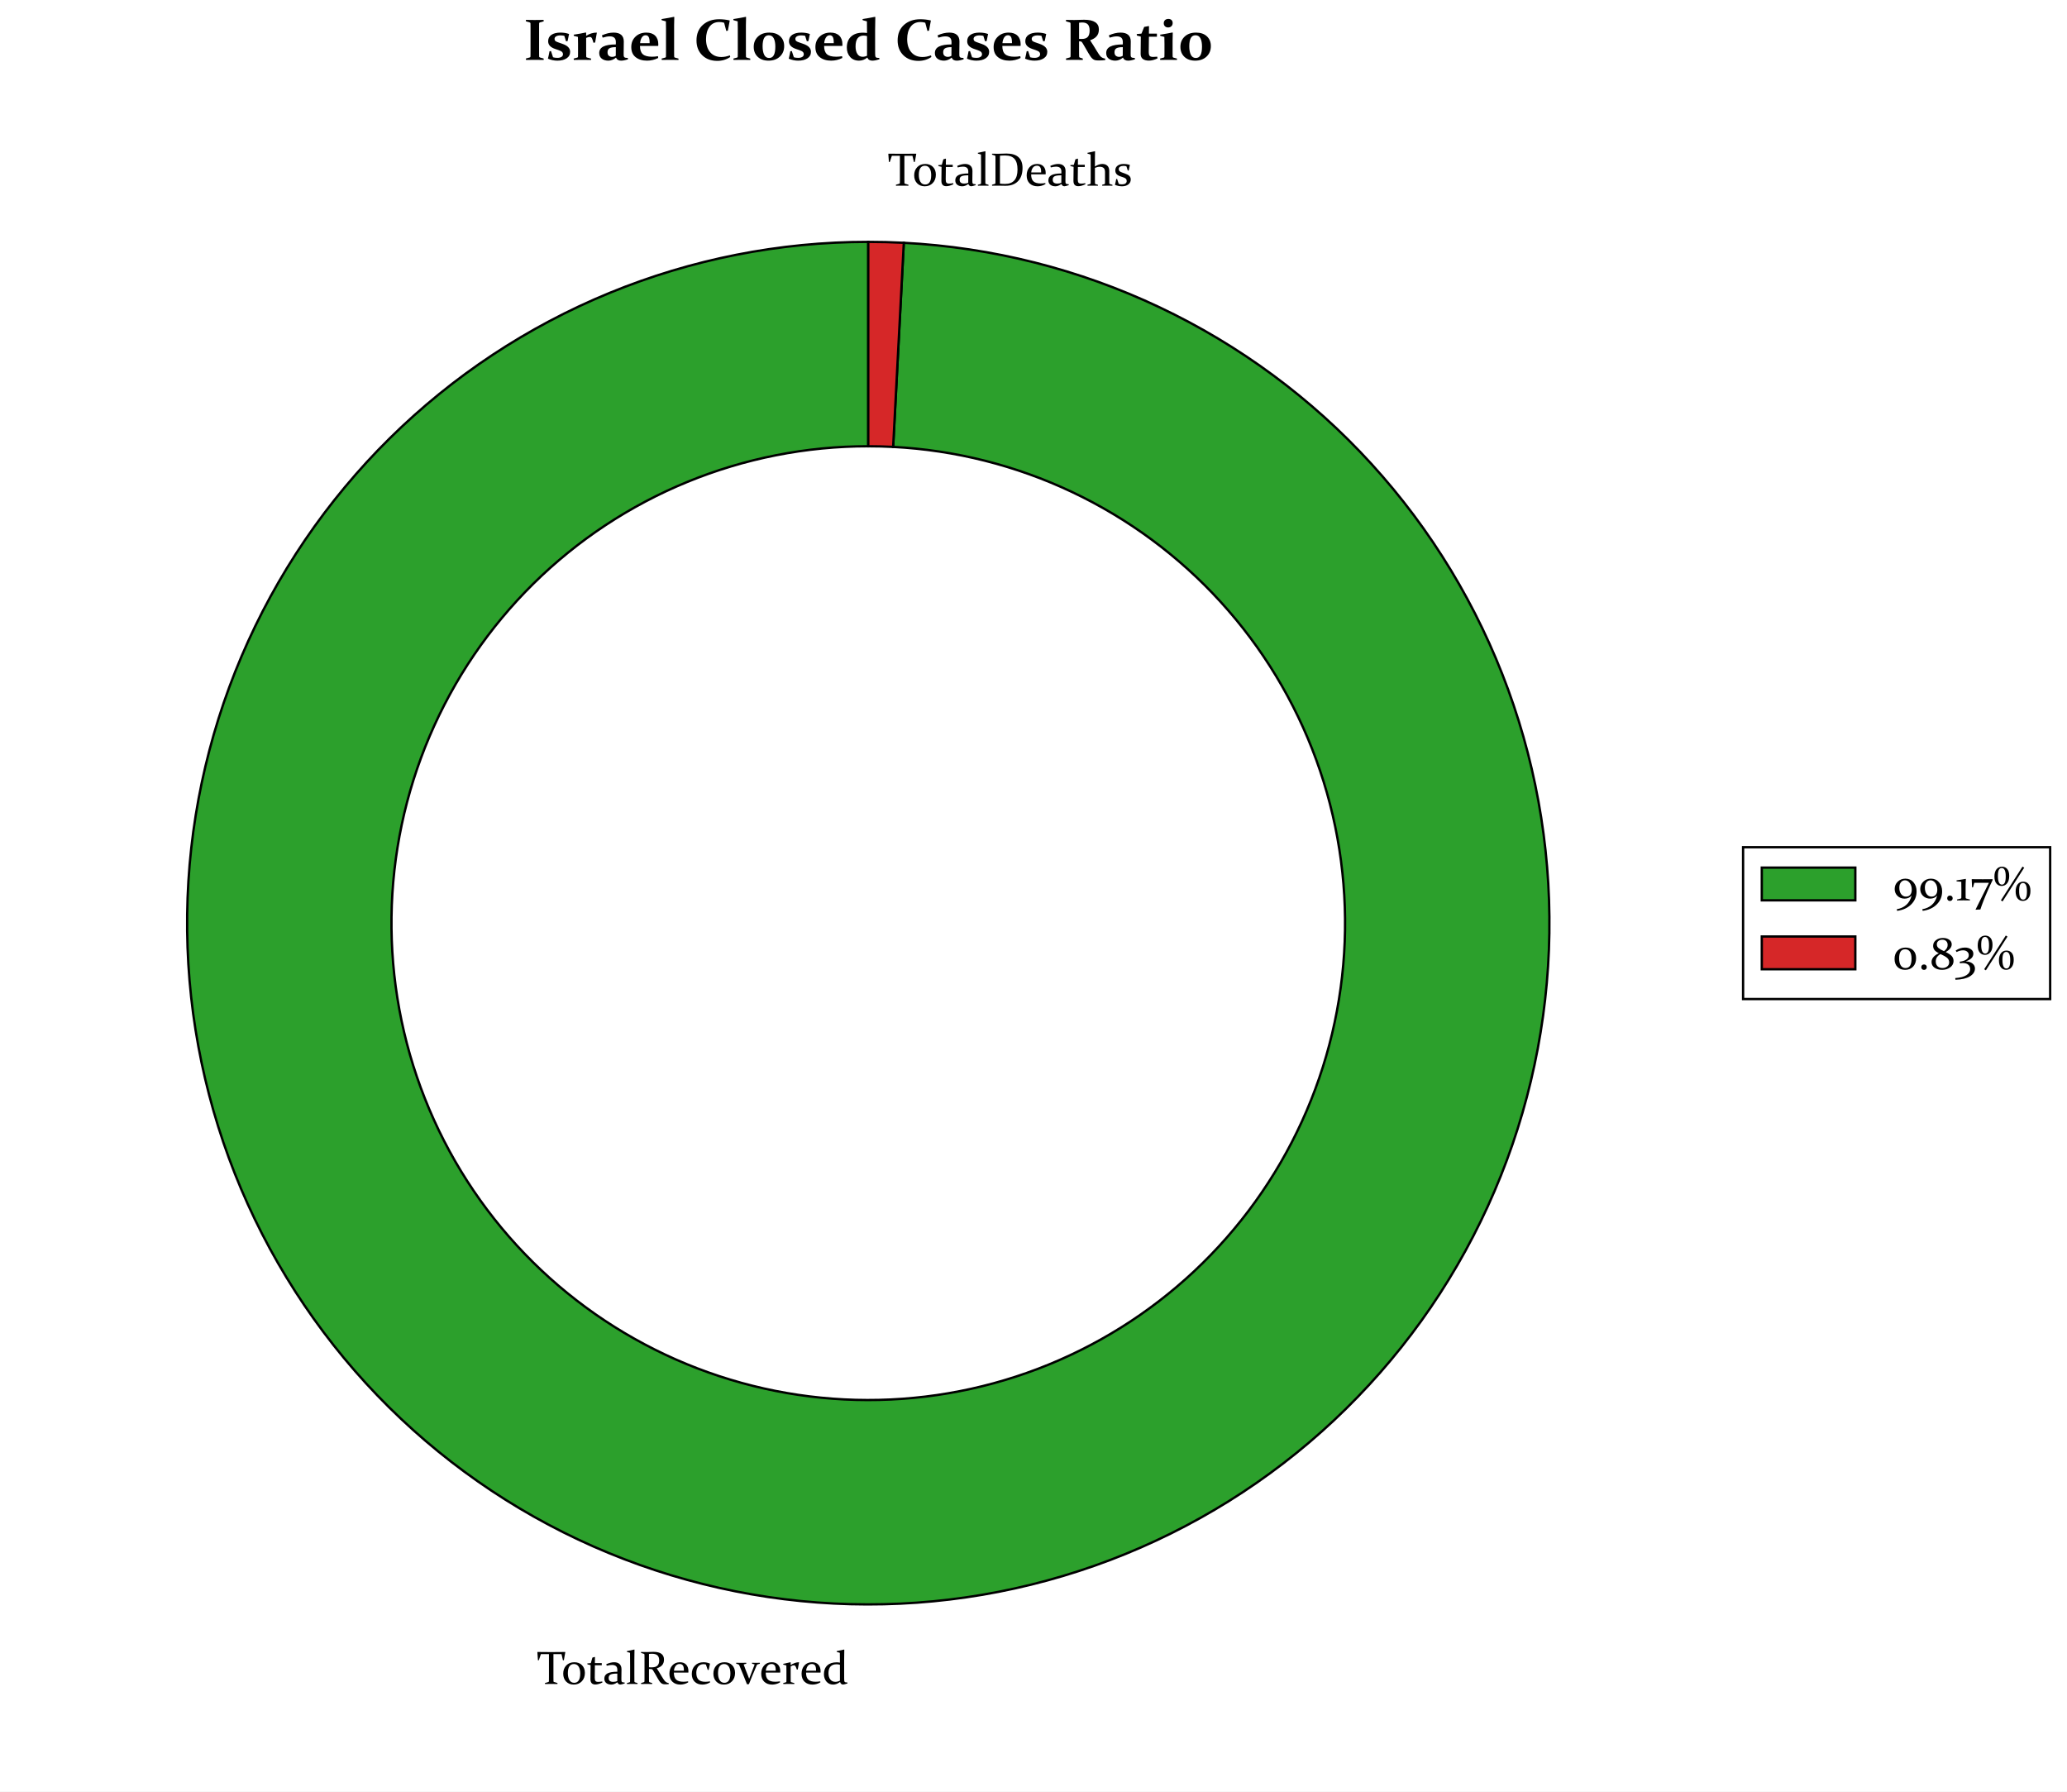
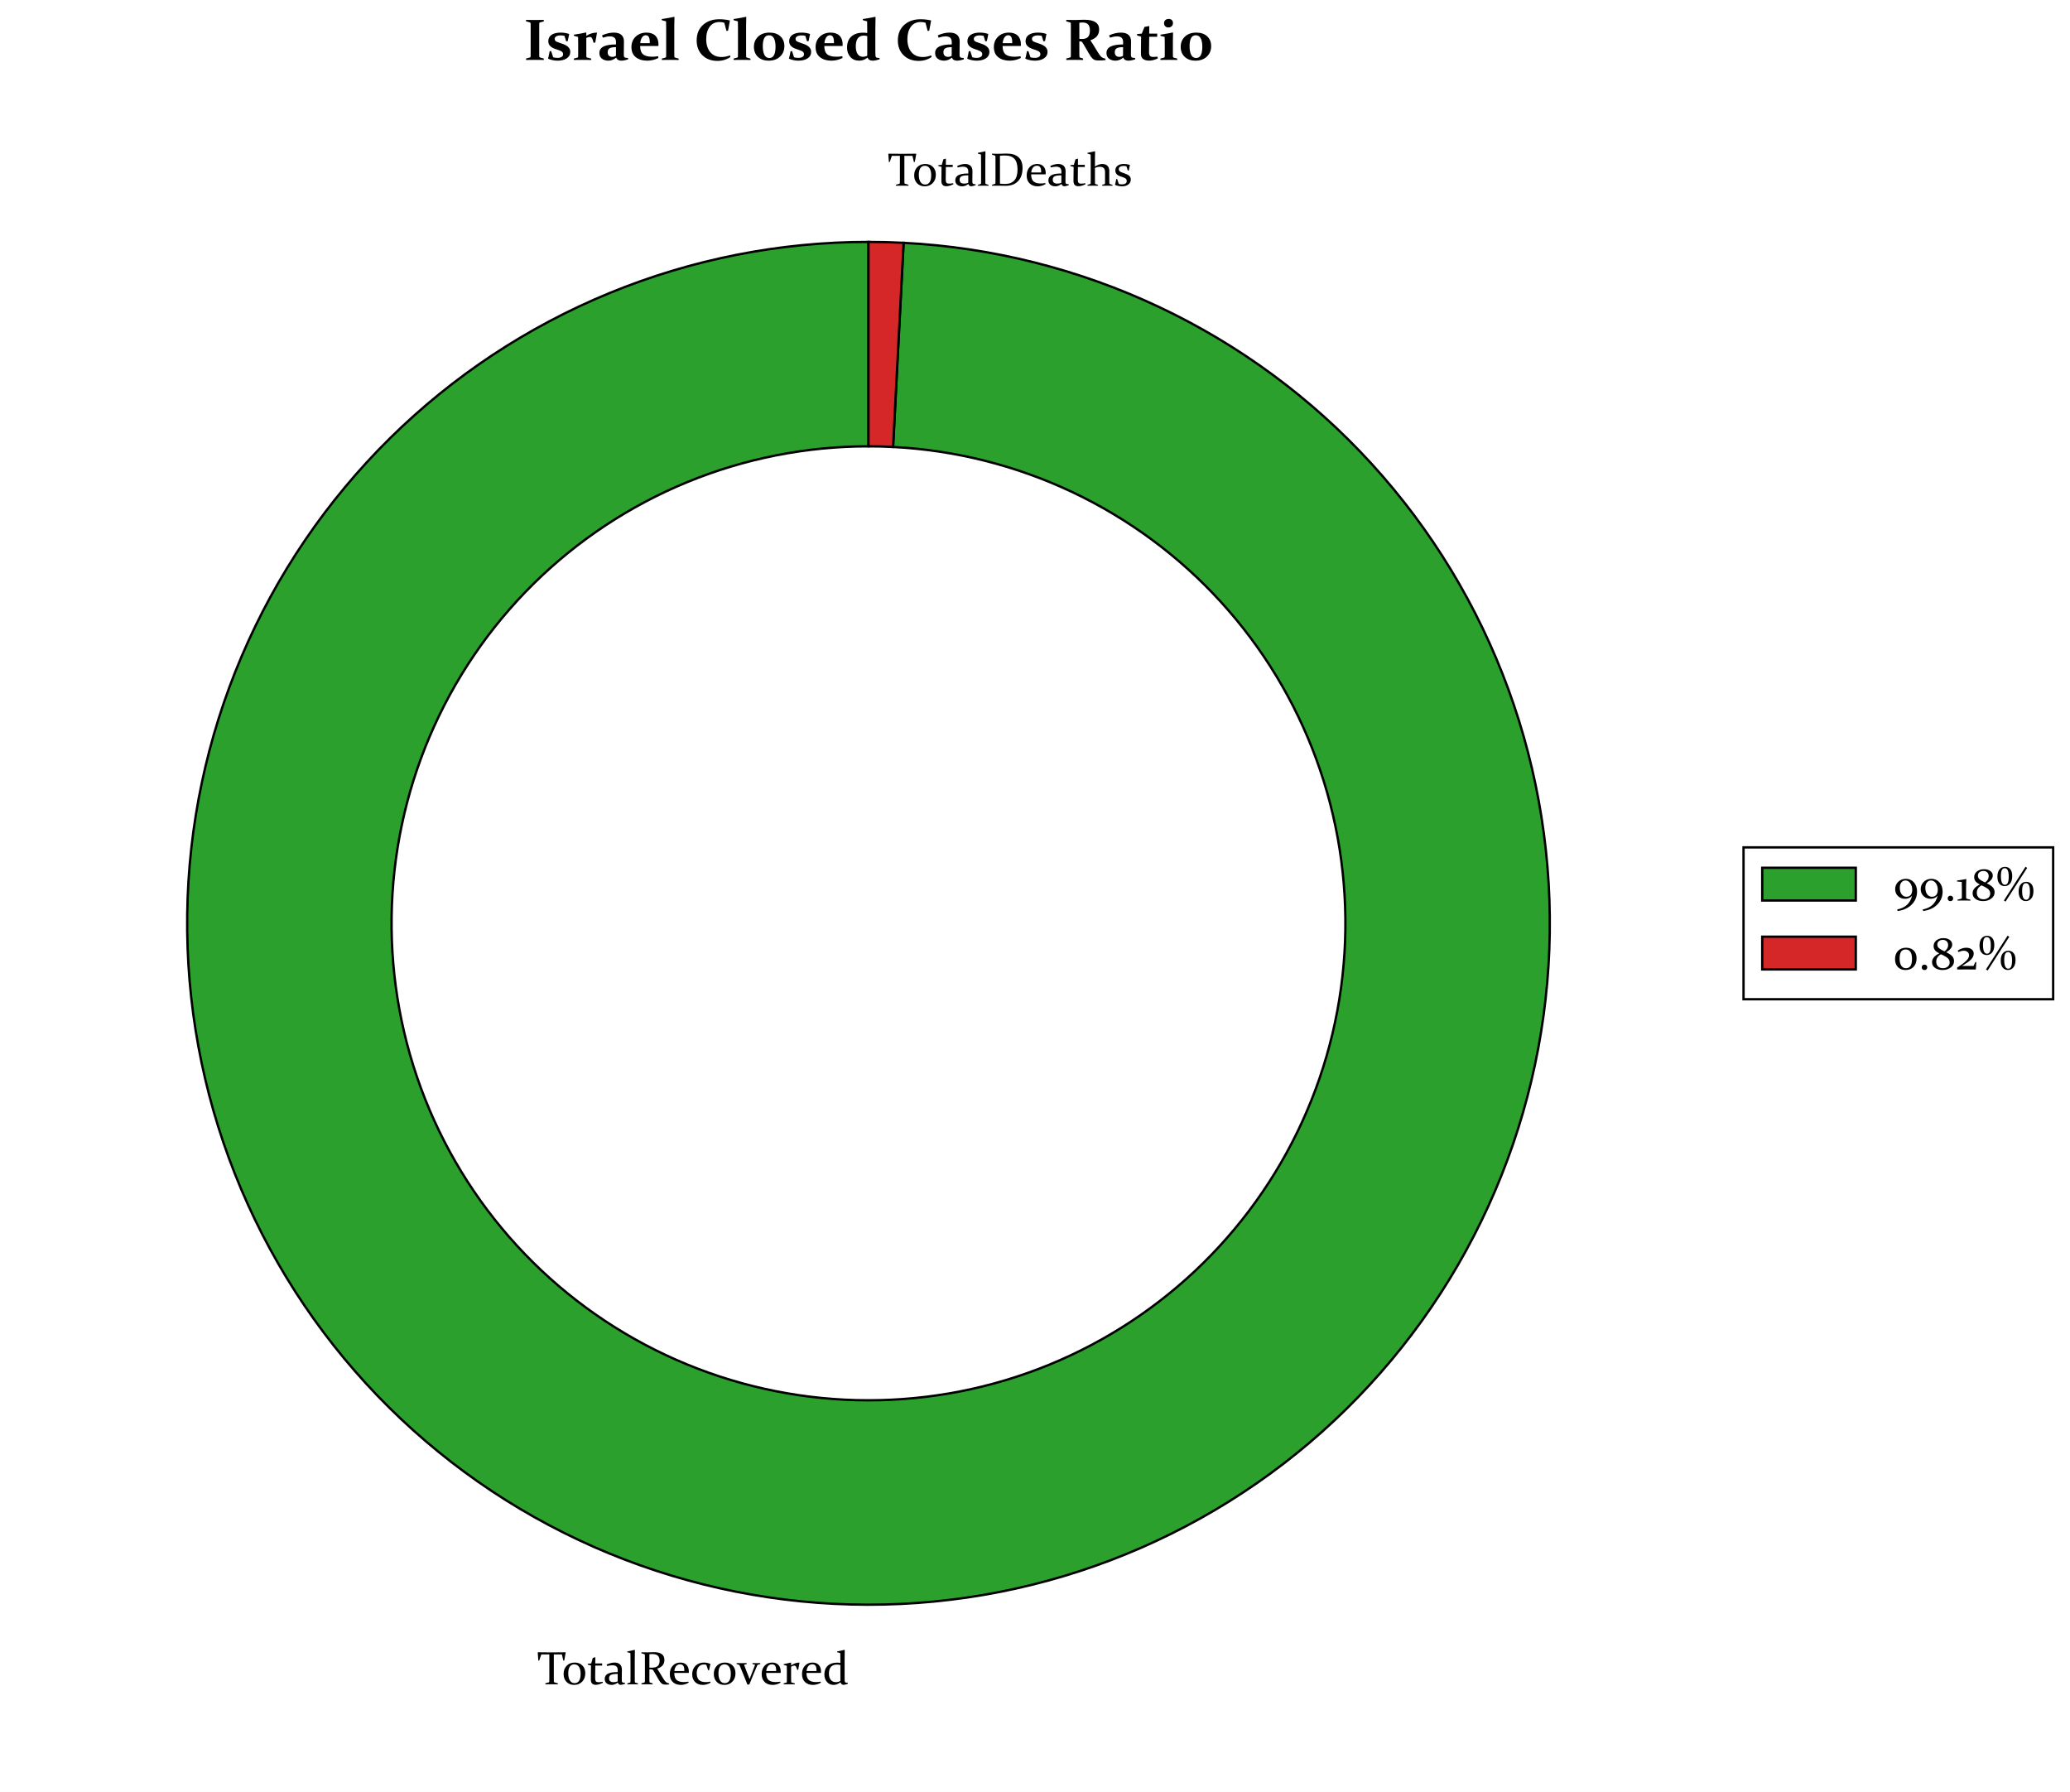
- <svg xmlns="http://www.w3.org/2000/svg" xmlns:xlink="http://www.w3.org/1999/xlink" height="766.08pt" version="1.1" viewBox="0 0 884.014 766.08" width="884.014pt">
+ <svg xmlns="http://www.w3.org/2000/svg" xmlns:xlink="http://www.w3.org/1999/xlink" height="766.08pt" version="1.1" viewBox="0 0 885.076 766.08" width="885.076pt">
  <defs>
    <style type="text/css">*{stroke-linecap:butt;stroke-linejoin:round;}</style>
  </defs>
  <g id="figure_1">
    <g id="patch_1">
-       <path d="M 0 766.08  L 884.014 766.08  L 884.014 0  L 0 0  z " style="fill:#ffffff;" />
+       <path d="M 0 766.08  L 885.076 766.08  L 885.076 0  L 0 0  z " style="fill:#ffffff;" />
    </g>
    <g id="axes_1">
      <g id="patch_2">
-         <path d="M 371.343 103.423  C 333.407 103.423 295.835 110.833 260.74 125.236  C 225.645 139.639 193.699 160.759 166.7 187.408  C 139.702 214.057 118.166 245.724 103.307 280.628  C 88.448 315.532 80.548 353.005 80.053 390.937  C 79.559 428.87 86.478 466.536 100.422 501.815  C 114.366 537.095 135.067 569.314 161.362 596.658  C 187.656 624.002 219.04 645.948 253.747 661.262  C 288.455 676.575 325.821 684.963 363.744 685.952  C 401.666 686.942 439.419 680.515 474.878 667.032  C 510.336 653.55 542.822 633.27 570.507 607.334  C 598.192 581.399 620.546 550.304 636.311 515.799  C 652.075 481.295 660.95 444.041 662.434 406.134  C 663.918 368.228 657.984 330.394 644.965 294.763  C 631.946 259.131 612.092 226.384 586.52 198.363  C 560.947 170.342 530.146 147.585 495.85 131.371  C 461.555 115.157 424.419 105.798 386.536 103.82  L 381.978 191.095  C 408.496 192.48 434.491 199.031 458.498 210.381  C 482.505 221.73 504.066 237.661 521.966 257.275  C 539.867 276.89 553.765 299.813 562.878 324.755  C 571.991 349.697 576.145 376.181 575.107 402.715  C 574.068 429.25 567.856 455.327 556.82 479.481  C 545.785 503.634 530.137 525.4 510.758 543.555  C 491.379 561.71 468.638 575.906 443.817 585.344  C 418.996 594.781 392.569 599.281 366.023 598.588  C 339.478 597.895 313.321 592.024 289.026 581.304  C 264.731 570.585 242.762 555.222 224.356 536.082  C 205.95 516.941 191.459 494.388 181.698 469.692  C 171.937 444.996 167.094 418.63 167.44 392.077  C 167.787 365.525 173.316 339.294 183.718 314.861  C 194.119 290.428 209.194 268.261 228.093 249.607  C 246.992 230.953 269.354 216.168 293.921 206.086  C 318.487 196.004 344.788 190.817 371.343 190.817  L 371.343 103.423  z " style="fill:#2ca02c;stroke:#000000;stroke-linejoin:miter;" />
+         <path d="M 371.343 103.423  C 333.403 103.423 295.827 110.835 260.729 125.24  C 225.631 139.646 193.683 160.771 166.684 187.424  C 139.684 214.078 118.15 245.752 103.293 280.661  C 88.436 315.57 80.541 353.048 80.053 390.984  C 79.564 428.921 86.491 466.59 100.443 501.87  C 114.396 537.151 135.107 569.368 161.411 596.709  C 187.714 624.049 219.108 645.99 253.823 661.295  C 288.538 676.6 325.911 684.977 363.838 685.955  C 401.765 686.932 439.519 680.491 474.977 666.994  C 510.434 653.498 542.916 633.203 570.593 607.254  C 598.27 581.304 620.613 550.196 636.364 515.681  C 652.116 481.166 660.973 443.904 662.439 405.993  C 663.905 368.082 657.951 330.247 644.912 294.619  C 631.873 258.991 611.999 226.25 586.408 198.241  C 560.818 170.232 530 147.49 495.691 131.296  C 461.381 115.101 424.237 105.764 386.348 103.81  L 381.846 191.088  C 408.368 192.456 434.37 198.992 458.386 210.328  C 482.403 221.664 503.975 237.584 521.889 257.19  C 539.802 276.796 553.714 299.715 562.841 324.654  C 571.969 349.594 576.137 376.079 575.11 402.616  C 574.084 429.154 567.884 455.237 556.858 479.398  C 545.832 503.559 530.192 525.334 510.818 543.499  C 491.444 561.663 468.707 575.869 443.887 585.317  C 419.066 594.765 392.638 599.274 366.089 598.59  C 339.541 597.905 313.379 592.041 289.079 581.328  C 264.778 570.614 242.803 555.256 224.39 536.117  C 205.978 516.979 191.48 494.427 181.713 469.73  C 171.946 445.034 167.098 418.666 167.44 392.11  C 167.782 365.555 173.308 339.32 183.708 314.884  C 194.108 290.447 209.182 268.276 228.081 249.618  C 246.981 230.961 269.345 216.174 293.913 206.089  C 318.482 196.005 344.785 190.817 371.343 190.817  L 371.343 103.423  z " style="fill:#2ca02c;stroke:#000000;stroke-linejoin:miter;" />
      </g>
      <g id="patch_3">
-         <path d="M 386.536 103.82  C 384.006 103.687 381.474 103.588 378.942 103.522  C 376.409 103.456 373.876 103.423 371.343 103.423  L 371.343 190.817  C 373.116 190.817 374.889 190.84 376.662 190.887  C 378.435 190.933 380.207 191.002 381.978 191.095  L 386.536 103.82  z " style="fill:#d62728;stroke:#000000;stroke-linejoin:miter;" />
+         <path d="M 386.348 103.81  C 383.849 103.681 381.349 103.584 378.848 103.52  C 376.347 103.455 373.845 103.423 371.343 103.423  L 371.343 190.817  C 373.094 190.817 374.845 190.84 376.596 190.885  C 378.347 190.93 380.097 190.998 381.846 191.088  L 386.348 103.81  z " style="fill:#d62728;stroke:#000000;stroke-linejoin:miter;" />
      </g>
      <g id="matplotlib.axis_1" />
      <g id="matplotlib.axis_2" />
      <g id="text_1">
-         <g transform="translate(229.6025 720.0582)scale(0.2 -0.2)">
+         <g transform="translate(229.7061 720.0609)scale(0.2 -0.2)">
          <defs>
            <path d="M 30.766 0  Q 24.75 0 17.484 -0.141  L 17.281 1.953  L 24.516 4.109  Q 25.734 4.438 25.781 5.609  Q 25.875 9.328 25.875 15.094  L 25.875 63.812  L 8.641 63.812  L 4.297 50.828  L 2.344 50.484  L 1.078 67.969  L 1.422 68.359  Q 13.422 68.172 24.422 68.172  L 37.453 68.172  Q 48.391 68.172 60.547 68.359  L 60.844 67.969  L 57.766 50.828  L 55.812 50.484  L 52.688 63.812  L 35.453 63.812  L 35.453 15.094  Q 35.453 9.328 35.547 5.609  Q 35.594 4.438 36.812 4.109  L 44.047 1.953  L 44.141 -0.141  Q 36.578 0 30.766 0  z " id="Constantia-84" />
            <path d="M 13.719 23.047  Q 13.719 13.922 17.141 8.172  Q 20.562 2.438 27.297 2.438  Q 33.594 2.438 36.891 7.484  Q 40.188 12.547 40.188 22.469  Q 40.188 31.781 36.719 37.156  Q 33.25 42.531 26.656 42.531  Q 20.406 42.531 17.062 37.688  Q 13.719 32.859 13.719 23.047  z M 50.141 23.484  Q 50.141 12.359 43.422 5.484  Q 36.719 -1.375 26.375 -1.375  Q 16.266 -1.375 10.031 5.094  Q 3.812 11.578 3.812 22.016  Q 3.812 32.766 10.328 39.578  Q 16.844 46.391 27.594 46.391  Q 37.75 46.391 43.938 40.109  Q 50.141 33.844 50.141 23.484  z " id="Constantia-111" />
            <path d="M 17.484 39.938  Q 17.188 23.438 17.188 13.328  Q 17.188 8.25 18.703 6.312  Q 20.219 4.391 24.469 4.391  Q 27.828 4.391 33.25 5.281  L 33.547 3.078  Q 25.094 -1.172 18.453 -1.172  Q 13.141 -1.172 10.547 1.688  Q 7.953 4.547 7.953 10.297  Q 7.953 19.781 8.297 40.234  L 1.562 41.891  L 1.266 43.891  L 8.797 44.531  L 12.156 56.344  Q 14.891 57.078 17.141 57.766  L 17.625 57.422  Q 17.484 51.516 17.484 46.391  L 17.484 44.578  L 32.172 44.578  L 32.172 39.938  z " id="Constantia-116" />
            <path d="M 30.125 22.125  Q 19.438 22.125 15.531 20.016  Q 11.625 17.922 11.625 12.938  Q 11.625 8.297 14.203 6.359  Q 16.797 4.438 21.234 4.438  Q 26.266 4.438 30.031 6.156  z M 6.453 42.234  Q 15.969 46.391 23.297 46.391  Q 30.766 46.391 34.938 42.484  Q 39.109 38.578 39.062 31.203  L 38.812 10.891  Q 38.766 8.406 38.938 6.891  Q 39.109 5.375 39.812 4.562  Q 40.531 3.766 41.938 3.438  Q 43.359 3.125 45.75 3.078  L 46 1.172  Q 43.891 0.344 40.859 -0.484  Q 37.844 -1.312 36.766 -1.312  Q 32.031 -1.312 30.281 3.562  Q 23.438 -1.375 17.391 -1.375  Q 10.594 -1.375 6.469 1.969  Q 2.344 5.328 2.344 11.422  Q 2.344 18.953 9.047 22.516  Q 15.766 26.078 30.125 26.078  L 30.172 29.891  Q 30.219 35.359 27.391 37.984  Q 24.562 40.625 18.703 40.625  Q 14.266 40.625 7.562 38.969  z " id="Constantia-97" />
            <path d="M 2.734 68.5  L 2.484 70.125  Q 11.141 71.781 18.406 73.578  L 18.844 73.188  Q 18.562 65.234 18.562 51.078  L 18.562 19.281  Q 18.562 10.547 18.656 5.219  Q 18.797 3.812 20.016 3.469  L 25.344 1.859  L 25.484 -0.141  Q 18.891 0 14.109 0  Q 9.328 0 2.781 -0.141  L 2.594 1.859  L 8.109 3.469  Q 9.328 3.859 9.422 5.031  Q 9.516 10.547 9.516 17.328  L 9.516 37.406  Q 9.516 55.562 9.328 66.547  z " id="Constantia-108" />
            <path d="M 21.781 14.984  Q 21.781 12.062 21.797 9.719  Q 21.828 7.375 21.875 5.469  Q 21.922 3.953 23.141 3.562  L 28.562 1.953  L 28.719 -0.141  Q 22.906 0 17.094 0  Q 11.188 0 4.984 -0.141  L 4.781 1.953  L 10.797 3.766  Q 12.016 4.109 12.109 5.281  Q 12.156 7.234 12.172 9.641  Q 12.203 12.062 12.203 14.984  L 12.203 54.594  Q 12.203 57.078 12.172 59.078  Q 12.156 61.078 12.109 62.703  Q 12.062 63.969 10.938 64.359  L 4.891 66.266  L 4.781 68.359  Q 11.078 68.172 17.047 68.172  Q 18.219 68.172 20.016 68.234  Q 21.828 68.312 24.422 68.406  Q 27.047 68.5 28.797 68.547  Q 30.562 68.609 31.594 68.609  Q 42.719 68.609 48.281 64.406  Q 53.859 60.203 53.859 52.156  Q 53.859 44.875 50.047 40.359  Q 46.234 35.844 38.422 33.406  Q 41.5 28.719 44.094 24.344  Q 46.688 19.969 48.906 16.328  Q 51.125 12.703 52.969 9.906  Q 54.828 7.125 56.453 5.516  Q 57.281 4.688 58.109 4.078  Q 58.938 3.469 59.844 3.078  Q 60.75 2.688 61.75 2.391  Q 62.75 2.094 63.969 1.812  L 64.109 -0.344  Q 60.594 -0.781 58.203 -0.781  Q 56.203 -0.781 54.688 -0.688  Q 53.172 -0.594 52 -0.297  Q 50.828 0 49.875 0.453  Q 48.922 0.922 48 1.656  Q 46 3.172 44.062 6.031  Q 42.141 8.891 40.062 12.5  Q 37.984 16.109 35.734 20.188  Q 33.5 24.266 31 28.172  Q 30.281 29.344 29.766 30.031  Q 29.25 30.719 28.641 31.109  Q 28.031 31.5 27.219 31.641  Q 26.422 31.781 25.141 31.844  L 21.781 31.938  z M 21.781 35.594  Q 24.75 35.453 27.297 35.453  Q 35.75 35.453 39.672 39.031  Q 43.609 42.625 43.609 50.297  Q 43.609 57.719 39.844 61.125  Q 36.078 64.547 28.078 64.547  Q 26.703 64.547 25.141 64.453  Q 23.578 64.359 21.781 64.156  z " id="Constantia-82" />
            <path d="M 44.047 3.469  Q 39.891 0.875 35.5 -0.25  Q 31.109 -1.375 27.344 -1.375  Q 16.609 -1.375 10.203 4.75  Q 3.812 10.891 3.812 21.781  Q 3.812 32.625 9.938 39.5  Q 16.062 46.391 26.312 46.391  Q 34.906 46.391 39.688 41.234  Q 44.484 36.078 44.484 27  Q 44.484 25.641 44.344 24.219  L 13.375 24.219  Q 13.375 13.719 18.312 9.203  Q 23.25 4.688 33.734 4.688  Q 38.422 4.688 43.75 5.562  z M 34.766 28.266  L 34.766 29.734  Q 34.766 36.672 32.547 39.641  Q 30.328 42.625 25.922 42.625  Q 20.125 42.625 17.047 38.422  Q 13.969 34.234 13.578 28.266  z " id="Constantia-101" />
            <path d="M 42.969 3.469  Q 39.938 1.422 35.469 0.016  Q 31 -1.375 26.609 -1.375  Q 16.062 -1.375 9.906 4.797  Q 3.766 10.984 3.766 21.297  Q 3.766 32.469 10.734 39.422  Q 17.719 46.391 28.812 46.391  Q 35.984 46.391 42.719 43.453  Q 41.109 36.922 39.844 30.078  L 37.938 29.781  L 33.984 41.5  Q 31.734 42.281 28.906 42.281  Q 21.625 42.281 17.516 37.203  Q 13.422 32.125 13.422 23.781  Q 13.422 13.969 18.062 9.281  Q 22.703 4.594 32.766 4.594  Q 37.406 4.594 42.672 5.516  z " id="Constantia-99" />
            <path d="M -1.516 45.266  Q 4.641 45.125 9.422 45.125  Q 13.812 45.125 19.969 45.266  L 20.172 43.266  L 14.5 41.703  Q 18.5 30.328 23.781 17.531  Q 25.141 14.156 26.219 11.078  Q 27.297 14.156 28.719 17.484  Q 33.156 28.422 38.031 41.703  L 32.469 43.266  L 32.281 45.266  Q 36.234 45.125 40.531 45.125  Q 44.922 45.125 49.031 45.266  L 49.219 43.266  L 44.344 41.844  Q 43.219 41.453 42.438 39.938  Q 38.578 31 33.469 18.672  Q 28.375 6.344 25.781 -0.344  L 21.625 -0.781  Q 18.953 6.297 13.891 18.594  Q 8.844 30.906 5.219 39.703  Q 4.438 41.406 3.078 41.891  L -1.422 43.266  z " id="Constantia-118" />
            <path d="M 2.828 42.969  Q 10.984 44.531 18.312 46.391  L 18.797 46.047  L 18.797 40.328  Q 27.828 46.391 36.531 46.391  L 36.766 46.094  Q 35.359 38.812 33.984 31  L 32.031 30.672  Q 30.672 34.812 29.391 37.328  Q 28.125 39.844 25.391 39.844  Q 22.75 39.844 18.797 37.406  L 18.797 16.266  Q 18.797 8.641 18.891 5.375  Q 18.953 4.047 20.125 3.719  L 26.609 1.859  L 26.766 -0.141  Q 19.141 0 14.359 0  Q 9.578 0 3.031 -0.141  L 2.828 1.859  L 8.5 3.516  Q 9.672 3.906 9.719 5.031  Q 9.766 7.125 9.766 11.031  L 9.766 27.688  Q 9.766 35.641 9.578 39.547  L 3.078 41.312  z " id="Constantia-114" />
            <path d="M 37.938 41.016  Q 34.672 42.047 30.609 42.047  Q 22.219 42.047 17.812 37.281  Q 13.422 32.516 13.422 22.859  Q 13.422 14.5 17.328 9.5  Q 21.234 4.5 28.375 4.5  Q 32.953 4.5 37.938 7.031  z M 30.906 70.125  Q 39.594 71.781 46.828 73.578  L 47.266 73.188  Q 46.969 62.75 46.969 50.734  L 46.969 24.172  Q 46.969 17.438 47.016 10.844  Q 47.016 8.344 47.188 6.828  Q 47.359 5.328 48.047 4.516  Q 48.734 3.719 50.078 3.422  Q 51.422 3.125 53.859 3.078  L 54.109 1.172  Q 51.953 0.344 48.953 -0.484  Q 45.953 -1.312 44.875 -1.312  Q 39.938 -1.312 38.234 4.25  Q 30.672 -1.375 23.531 -1.375  Q 14.5 -1.375 9.109 5.047  Q 3.719 11.469 3.719 20.844  Q 3.719 32.953 10.891 39.594  Q 18.062 46.234 30.953 46.234  Q 34.078 46.234 37.938 45.562  Q 37.938 56.344 37.75 66.547  L 31.156 68.5  z " id="Constantia-100" />
          </defs>
          <use xlink:href="#Constantia-84" />
          <use x="52.578" xlink:href="#Constantia-111" />
          <use x="106.631" xlink:href="#Constantia-116" />
          <use x="141.934" xlink:href="#Constantia-97" />
          <use x="189.932" xlink:href="#Constantia-108" />
          <use x="218.008" xlink:href="#Constantia-82" />
          <use x="279.643" xlink:href="#Constantia-101" />
          <use x="327.543" xlink:href="#Constantia-99" />
          <use x="373.686" xlink:href="#Constantia-111" />
          <use x="427.738" xlink:href="#Constantia-118" />
          <use x="476.029" xlink:href="#Constantia-101" />
          <use x="523.93" xlink:href="#Constantia-114" />
          <use x="562.26" xlink:href="#Constantia-101" />
          <use x="610.16" xlink:href="#Constantia-100" />
        </g>
      </g>
      <g id="text_2">
-         <g transform="translate(379.7018 79.38508)scale(0.2 -0.2)">
+         <g transform="translate(379.5982 79.38239)scale(0.2 -0.2)">
          <defs>
            <path d="M 17.094 0  Q 11.188 0 4.984 -0.141  L 4.781 1.953  L 10.797 3.766  Q 12.062 4.156 12.109 5.281  Q 12.156 7.234 12.172 9.641  Q 12.203 12.062 12.203 14.984  L 12.203 54.594  Q 12.203 57.078 12.172 59.078  Q 12.156 61.078 12.109 62.703  Q 12.062 63.969 10.938 64.359  L 4.891 66.266  L 4.781 68.359  Q 11.078 68.172 17.047 68.172  Q 21.922 68.172 26.453 68.406  Q 31 68.656 35.797 68.656  Q 52.875 68.656 61.469 60.859  Q 70.062 53.078 70.062 37.75  Q 70.062 19.672 60.516 9.688  Q 50.984 -0.297 33.734 -0.297  Q 29 -0.297 25.281 -0.141  Q 21.578 0 17.094 0  z M 21.781 4.344  Q 24.656 3.953 27.406 3.828  Q 30.172 3.719 32.953 3.719  Q 45.844 3.719 52.578 11.297  Q 59.328 18.891 59.328 34.578  Q 59.328 49.812 52.922 57.156  Q 46.531 64.5 32.672 64.5  Q 30.469 64.5 27.797 64.406  Q 25.141 64.312 21.781 64.062  z " id="Constantia-68" />
            <path d="M 2.484 70.125  Q 10.453 71.688 18.406 73.578  L 18.844 73.188  Q 18.609 68.609 18.578 60.109  Q 18.562 51.609 18.562 40.922  Q 27.047 46.391 34.375 46.391  Q 41.156 46.391 45.156 42.594  Q 49.172 38.812 49.172 31.5  L 49.172 14.266  Q 49.172 8.641 49.266 5.219  Q 49.312 3.953 50.484 3.516  L 55.953 1.859  L 56.062 -0.141  Q 49.609 0 44.828 0  Q 40.047 0 34.188 -0.141  L 33.984 1.859  L 38.812 3.266  Q 39.984 3.656 40.094 4.781  Q 40.141 5.469 40.141 7.859  L 40.141 29.156  Q 40.141 35.156 37.25 37.766  Q 34.375 40.375 28.766 40.375  Q 23.922 40.375 18.562 38.031  L 18.562 16.109  Q 18.562 10.062 18.656 5.031  Q 18.703 3.656 19.875 3.328  L 24.953 1.859  L 25.047 -0.141  Q 18.891 0 14.109 0  Q 9.328 0 2.781 -0.141  L 2.594 1.859  L 8.109 3.469  Q 9.375 3.859 9.422 5.031  Q 9.516 9.719 9.516 17  L 9.516 37.406  Q 9.516 47.359 9.484 55.031  Q 9.469 62.703 9.328 66.547  L 2.734 68.5  z " id="Constantia-104" />
            <path d="M 27.875 41.453  Q 25.047 42.234 21.734 42.234  Q 17.141 42.234 14.328 40.453  Q 11.531 38.672 11.531 35.594  Q 11.531 32.625 13.359 30.906  Q 15.188 29.203 20.172 27.547  L 24.172 26.172  Q 30.906 23.875 34.047 20.922  Q 37.203 17.969 37.203 13.188  Q 37.203 6.391 31.922 2.5  Q 26.656 -1.375 18.609 -1.375  Q 11.188 -1.375 3.422 1.656  Q 5.078 8.016 6.109 14.062  L 8.016 14.359  L 11.531 3.859  Q 14.312 2.781 18.609 2.781  Q 23.141 2.781 25.844 4.641  Q 28.562 6.5 28.562 9.859  Q 28.562 12.984 26.734 14.797  Q 24.906 16.609 20.906 17.922  L 15.828 19.625  Q 9.234 21.828 6.719 24.922  Q 4.203 28.031 4.203 32.625  Q 4.203 39.016 9.062 42.703  Q 13.922 46.391 21.875 46.391  Q 29.297 46.391 35.359 44.234  Q 33.984 38.672 32.859 32.469  L 31 32.125  z " id="Constantia-115" />
          </defs>
          <use xlink:href="#Constantia-84" />
          <use x="52.578" xlink:href="#Constantia-111" />
          <use x="106.631" xlink:href="#Constantia-116" />
          <use x="141.934" xlink:href="#Constantia-97" />
          <use x="189.932" xlink:href="#Constantia-108" />
          <use x="218.008" xlink:href="#Constantia-68" />
          <use x="293.105" xlink:href="#Constantia-101" />
          <use x="341.006" xlink:href="#Constantia-97" />
          <use x="389.004" xlink:href="#Constantia-116" />
          <use x="424.307" xlink:href="#Constantia-104" />
          <use x="482.266" xlink:href="#Constantia-115" />
        </g>
      </g>
      <g id="text_3">
        <g transform="translate(223.8466 25.59453)scale(0.25 -0.25)">
          <defs>
            <path d="M 26.859 15.328  Q 26.859 12.406 26.875 10.016  Q 26.906 7.625 26.953 5.719  Q 27 4.438 28.609 4  L 34.625 2.297  L 34.766 -0.141  Q 27.984 0 19.734 0  Q 11.188 0 4.5 -0.141  L 4.25 2.297  L 10.797 4.109  Q 12.016 4.438 12.109 5.609  Q 12.156 7.562 12.172 9.984  Q 12.203 12.406 12.203 15.328  L 12.203 54.25  Q 12.203 56.688 12.172 58.688  Q 12.156 60.688 12.109 62.359  Q 12.062 63.625 10.938 63.969  L 4.391 65.875  L 4.25 68.359  Q 11.031 68.172 19.281 68.172  Q 27.781 68.172 34.516 68.359  L 34.766 65.875  L 28.219 64.062  Q 27.047 63.766 26.953 62.594  Q 26.906 60.844 26.875 58.812  Q 26.859 56.781 26.859 54.438  z " id="Constantia-Bold-73" />
            <path d="M 31.938 41.109  Q 28.859 41.844 25.297 41.844  Q 20.844 41.844 18.031 40.281  Q 15.234 38.719 15.234 35.844  Q 15.234 33.641 16.453 32.438  Q 17.672 31.25 20.656 30.219  L 28.469 27.484  Q 35.453 25.094 38.672 21.703  Q 41.891 18.312 41.891 13.766  Q 41.891 6.594 35.859 2.609  Q 29.828 -1.375 20.016 -1.375  Q 11.812 -1.375 3.906 2  Q 5.562 8.547 6.641 14.703  L 9.125 15.094  L 12.641 4.438  Q 15.625 3.422 20.125 3.422  Q 24.359 3.422 27 5.031  Q 29.641 6.641 29.641 9.516  Q 29.641 11.922 28.047 13.547  Q 26.469 15.188 21.734 16.797  L 15.766 18.844  Q 10.062 20.844 7.172 24.047  Q 4.297 27.25 4.297 31.891  Q 4.297 39.016 9.906 42.812  Q 15.531 46.625 25.391 46.625  Q 33.5 46.625 40.047 44.234  Q 38.578 37.844 37.547 32.125  L 34.859 31.734  z " id="Constantia-Bold-115" />
            <path d="M 2.297 43.062  Q 13.578 44.734 22.906 46.781  L 23.641 46.391  L 23.641 41.109  Q 32.281 46.625 41.703 46.625  L 41.938 46.297  Q 40.375 38.531 38.969 29.688  L 36.141 29.203  Q 34.859 34.031 33.641 36.609  Q 32.422 39.203 29.828 39.203  Q 27.344 39.203 23.641 37.547  L 23.641 16.609  Q 23.641 9.031 23.734 5.766  Q 23.781 4.391 24.953 4.047  L 31.938 2.203  L 32.078 -0.141  Q 23.969 0 16.609 0  Q 9.578 0 2.547 -0.141  L 2.297 2.203  L 8.5 3.906  Q 9.672 4.25 9.719 5.375  Q 9.766 7.469 9.766 11.375  L 9.766 27.688  Q 9.766 35.641 9.578 39.266  L 2.594 41.062  z " id="Constantia-Bold-114" />
            <path d="M 31 21.734  Q 23.344 21.734 20.062 19.781  Q 16.797 17.828 16.797 13.094  Q 16.797 8.797 19.109 6.953  Q 21.438 5.125 24.609 5.125  Q 28.219 5.125 30.906 6.984  z M 7.125 41.891  Q 17.531 46.625 27.156 46.625  Q 35.938 46.625 40.297 42.688  Q 44.672 38.766 44.625 31.391  L 44.391 11.078  Q 44.281 8.594 44.469 7.078  Q 44.672 5.562 45.375 4.75  Q 46.094 3.953 47.484 3.609  Q 48.875 3.266 51.516 3.219  L 51.812 0.984  Q 44.969 -1.375 40.047 -1.375  Q 33.406 -1.375 31.297 3.859  Q 25.094 -1.375 18.172 -1.375  Q 11.375 -1.375 6.984 2.016  Q 2.594 5.422 2.594 11.578  Q 2.594 19.234 9.688 22.797  Q 16.797 26.375 31 26.375  L 31.062 30.031  Q 31.109 35.25 28.547 37.719  Q 25.984 40.188 20.562 40.188  Q 15.531 40.188 8.5 37.984  z " id="Constantia-Bold-97" />
            <path d="M 49.906 3.219  Q 40.875 -1.375 30.859 -1.375  Q 18.953 -1.375 11.406 4.516  Q 3.859 10.406 3.859 21.875  Q 3.859 32.812 11.109 39.719  Q 18.359 46.625 29.594 46.625  Q 39.406 46.625 44.75 41.328  Q 50.094 36.031 50.094 26.703  Q 50.094 25.297 49.953 23.781  L 18.75 23.781  Q 18.75 13.969 23.562 9.672  Q 28.375 5.375 39.359 5.375  Q 44.672 5.375 49.516 6.297  z M 35.25 28.516  L 35.25 29.688  Q 35.25 36.328 33.562 39.203  Q 31.891 42.094 28.422 42.094  Q 24.266 42.094 21.797 38.109  Q 19.344 34.125 18.953 28.516  z " id="Constantia-Bold-101" />
            <path d="M 1.859 69.828  Q 14.062 71.625 23.141 73.578  L 23.688 73.188  Q 23.391 66.453 23.391 58.844  L 23.391 13.672  Q 23.391 7.859 23.484 5.562  Q 23.578 4.25 24.703 3.906  L 30.812 2.203  L 30.953 -0.141  Q 23.734 0 16.609 0  Q 9.328 0 2.25 -0.141  L 2 2.203  L 8.203 3.906  Q 9.328 4.203 9.422 5.375  Q 9.516 7.281 9.516 11.766  L 9.516 54.109  Q 9.516 60.5 9.328 65.875  L 2.156 67.828  z " id="Constantia-Bold-108" />
            <path id="Constantia-Bold-32" />
            <path d="M 58.5 49.906  L 55.812 49.469  L 52.094 63.484  Q 48.25 64.703 43.75 64.703  Q 32.953 64.703 27.047 56.609  Q 21.141 48.531 21.141 35.453  Q 21.141 21.484 28.094 13.188  Q 35.062 4.891 47.406 4.891  Q 54.297 4.891 61.922 7.672  L 62.547 4.891  Q 52.781 -1.766 40.484 -1.766  Q 24.516 -1.766 14.672 7.859  Q 4.828 17.484 4.828 33.203  Q 4.828 49.953 15.625 59.719  Q 26.422 69.484 43.797 69.484  Q 52.391 69.484 61.375 67.484  L 61.672 67  z " id="Constantia-Bold-67" />
            <path d="M 19.047 23.188  Q 19.047 14.312 21.703 8.766  Q 24.359 3.219 30.219 3.219  Q 35.688 3.219 38.25 8.094  Q 40.828 12.984 40.828 22.609  Q 40.828 31.641 38.109 36.844  Q 35.406 42.047 29.641 42.047  Q 24.266 42.047 21.656 37.359  Q 19.047 32.672 19.047 23.188  z M 55.953 23.578  Q 55.953 12.453 48.531 5.531  Q 41.109 -1.375 29.203 -1.375  Q 17.625 -1.375 10.734 5.141  Q 3.859 11.672 3.859 22.219  Q 3.859 32.906 11.078 39.766  Q 18.312 46.625 30.609 46.625  Q 42.281 46.625 49.109 40.297  Q 55.953 33.984 55.953 23.578  z " id="Constantia-Bold-111" />
            <path d="M 38.422 40.578  Q 35.797 41.5 32.516 41.5  Q 25.828 41.5 22.312 36.891  Q 18.797 32.281 18.797 23  Q 18.797 14.938 21.922 10.109  Q 25.047 5.281 30.719 5.281  Q 34.906 5.281 38.422 7.078  z M 30.719 69.828  Q 42.625 71.625 52 73.578  L 52.594 73.188  Q 52.25 62.75 52.25 50.734  L 52.25 24.172  Q 52.25 17.781 52.297 10.984  Q 52.297 8.5 52.484 6.984  Q 52.688 5.469 53.344 4.656  Q 54 3.859 55.359 3.562  Q 56.734 3.266 59.375 3.219  L 59.672 1.078  Q 52.547 -1.375 47.516 -1.375  Q 40.969 -1.375 38.922 3.953  Q 32.516 -1.375 24.75 -1.375  Q 15.094 -1.375 9.469 5  Q 3.859 11.375 3.859 20.953  Q 3.859 33.156 11.109 39.812  Q 18.359 46.484 31.391 46.484  Q 34.625 46.484 38.422 45.953  Q 38.422 56.25 38.234 65.875  L 31.062 67.828  z " id="Constantia-Bold-100" />
            <path d="M 26.703 15.328  Q 26.703 12.406 26.734 10.078  Q 26.766 7.766 26.812 5.859  Q 26.859 4.297 27.938 3.953  L 33.016 2.297  L 33.156 -0.141  Q 27.734 0 19.734 0  Q 11.188 0 4.5 -0.141  L 4.25 2.297  L 10.797 4.109  Q 12.016 4.438 12.109 5.609  Q 12.156 7.562 12.172 9.984  Q 12.203 12.406 12.203 15.328  L 12.203 54.25  Q 12.203 56.688 12.172 58.688  Q 12.156 60.688 12.109 62.359  Q 12.062 63.625 10.938 63.969  L 4.391 65.875  L 4.25 68.359  Q 11.078 68.172 18.266 68.172  Q 19.781 68.172 22.016 68.234  Q 24.266 68.312 27.484 68.406  Q 30.422 68.5 32.391 68.547  Q 34.375 68.609 35.5 68.609  Q 48.047 68.609 54.312 64.406  Q 60.594 60.203 60.594 52.156  Q 60.594 44.875 56.766 40.406  Q 52.938 35.938 45.516 33.547  Q 49.609 27.484 51.828 23.719  Q 54.047 19.969 56.297 16.328  Q 58.547 12.703 60.375 9.906  Q 62.203 7.125 63.812 5.516  Q 64.703 4.781 65.5 4.25  Q 66.312 3.719 67.188 3.328  Q 68.062 2.938 69.062 2.656  Q 70.062 2.391 71.297 2.156  L 71.484 -0.344  Q 66.703 -1.031 60.547 -1.031  Q 55.672 -1.031 53.719 -0.391  Q 51.766 0.25 50.25 1.422  Q 48 3.172 46.109 6  Q 44.234 8.844 42.141 12.406  Q 40.047 15.969 37.812 19.969  Q 35.594 23.969 33.156 27.875  Q 32.422 29 31.953 29.734  Q 31.5 30.469 31.031 30.828  Q 30.562 31.203 30.047 31.375  Q 29.547 31.547 28.766 31.594  L 26.703 31.641  z M 26.703 35.891  Q 29.297 35.75 31.391 35.75  Q 38.328 35.75 41.547 39.234  Q 44.781 42.719 44.781 50.141  Q 44.781 57.328 41.672 60.625  Q 38.578 63.922 32.031 63.922  Q 30.906 63.922 29.609 63.812  Q 28.328 63.719 26.703 63.531  z " id="Constantia-Bold-82" />
            <path d="M 22.125 39.547  Q 21.828 24.312 21.828 13.719  Q 21.828 8.797 23.344 6.906  Q 24.859 5.031 29.156 5.031  Q 32.469 5.031 36.375 5.422  L 36.766 2.484  Q 29 -1.312 22.266 -1.312  Q 15.438 -1.312 11.688 1.531  Q 7.953 4.391 7.953 10.156  Q 7.953 20.312 8.25 39.797  L 1.656 41.5  L 1.219 44.141  L 9.375 44.875  L 14.016 56.344  Q 18.172 57.078 21.578 57.766  L 22.266 57.422  Q 22.125 51.516 22.125 44.875  L 35.797 44.875  L 35.797 39.547  z " id="Constantia-Bold-116" />
            <path d="M 23.781 62.984  Q 23.781 59.625 21.609 57.516  Q 19.438 55.422 15.922 55.422  Q 12.703 55.422 10.625 57.391  Q 8.547 59.375 8.547 62.547  Q 8.547 66.016 10.734 68.016  Q 12.938 70.016 16.453 70.016  Q 19.672 70.016 21.719 68.188  Q 23.781 66.359 23.781 62.984  z M 2.297 43.062  Q 14.312 44.875 23.391 46.828  L 23.922 46.438  Q 23.641 39.703 23.641 32.078  L 23.641 13.672  Q 23.641 7.859 23.734 5.562  Q 23.828 4.25 24.953 3.906  L 31.062 2.203  L 31.203 -0.141  Q 23.969 0 16.844 0  Q 9.578 0 2.484 -0.141  L 2.25 2.203  L 8.453 3.906  Q 9.578 4.203 9.672 5.375  Q 9.766 7.281 9.766 11.766  L 9.766 27.484  Q 9.766 33.891 9.578 39.266  L 2.594 41.062  z " id="Constantia-Bold-105" />
          </defs>
          <use xlink:href="#Constantia-Bold-73" />
          <use x="38.062" xlink:href="#Constantia-Bold-115" />
          <use x="83.717" xlink:href="#Constantia-Bold-114" />
          <use x="127.125" xlink:href="#Constantia-Bold-97" />
          <use x="180.689" xlink:href="#Constantia-Bold-101" />
          <use x="234.449" xlink:href="#Constantia-Bold-108" />
          <use x="267.359" xlink:href="#Constantia-Bold-32" />
          <use x="291.285" xlink:href="#Constantia-Bold-67" />
          <use x="357.252" xlink:href="#Constantia-Bold-108" />
          <use x="390.162" xlink:href="#Constantia-Bold-111" />
          <use x="450.025" xlink:href="#Constantia-Bold-115" />
          <use x="495.68" xlink:href="#Constantia-Bold-101" />
          <use x="549.439" xlink:href="#Constantia-Bold-100" />
          <use x="611.451" xlink:href="#Constantia-Bold-32" />
          <use x="635.377" xlink:href="#Constantia-Bold-67" />
          <use x="701.344" xlink:href="#Constantia-Bold-97" />
          <use x="754.908" xlink:href="#Constantia-Bold-115" />
          <use x="800.562" xlink:href="#Constantia-Bold-101" />
          <use x="854.322" xlink:href="#Constantia-Bold-115" />
          <use x="899.977" xlink:href="#Constantia-Bold-32" />
          <use x="923.902" xlink:href="#Constantia-Bold-82" />
          <use x="994.41" xlink:href="#Constantia-Bold-97" />
          <use x="1047.975" xlink:href="#Constantia-Bold-116" />
          <use x="1086.939" xlink:href="#Constantia-Bold-105" />
          <use x="1120.094" xlink:href="#Constantia-Bold-111" />
        </g>
      </g>
      <g id="legend_1">
        <g id="patch_4">
-           <path d="M 745.485 427.2  L 876.814 427.2  L 876.814 362.275  L 745.485 362.275  z " style="fill:#ffffff;stroke:#000000;stroke-linejoin:miter;" />
+           <path d="M 745.485 427.2  L 877.876 427.2  L 877.876 362.275  L 745.485 362.275  z " style="fill:#ffffff;stroke:#000000;stroke-linejoin:miter;" />
        </g>
        <g id="patch_5">
          <path d="M 753.485 384.99  L 793.485 384.99  L 793.485 370.99  L 753.485 370.99  z " style="fill:#2ca02c;stroke:#000000;stroke-linejoin:miter;" />
        </g>
        <g id="text_4">
          <g transform="translate(809.4855 384.9904)scale(0.2 -0.2)">
            <defs>
              <path d="M 8.641 -19  Q 20.906 -16.797 28.984 -9.672  Q 37.062 -2.547 40.375 10.109  L 40.281 10.156  Q 34.578 3.656 25.438 3.656  Q 16.312 3.656 10.234 9.484  Q 4.156 15.328 4.156 24.312  Q 4.156 33.688 10.797 40.031  Q 17.438 46.391 27.047 46.391  Q 37.547 46.391 44.266 38.75  Q 50.984 31.109 50.984 19.188  Q 50.984 2.828 39.578 -8.594  Q 28.172 -20.016 9.328 -22.469  z M 14.062 27.25  Q 14.062 18.562 18.016 13.281  Q 21.969 8.016 28.125 8.016  Q 34.234 8.016 37.453 11.938  Q 40.672 15.875 40.672 22.906  Q 40.672 31.453 36.422 37.156  Q 32.172 42.875 26.219 42.875  Q 20.953 42.875 17.5 38.641  Q 14.062 34.422 14.062 27.25  z " id="Constantia-57" />
              <path d="M 13.094 10.25  Q 15.625 10.25 17.25 8.656  Q 18.891 7.078 18.891 4.5  Q 18.891 1.906 17.25 0.266  Q 15.625 -1.375 13.094 -1.375  Q 10.406 -1.375 8.781 0.266  Q 7.172 1.906 7.172 4.5  Q 7.172 7.078 8.781 8.656  Q 10.406 10.25 13.094 10.25  z " id="Constantia-46" />
              <path d="M 1.703 40.625  L 1.469 42.672  Q 11.281 44.141 21.094 45.906  L 21.531 45.516  Q 20.953 36.969 20.953 27.875  L 20.953 15.969  Q 20.953 9.516 21.047 5.562  Q 21.094 4.156 22.406 3.812  L 30.172 1.812  L 30.328 -0.141  Q 21.297 0 16.5 0  Q 11.719 0 2.734 -0.141  L 2.547 1.812  L 10.5 3.812  Q 11.766 4.156 11.812 5.375  Q 11.922 9.328 11.922 14.156  L 11.922 22.266  Q 11.922 32.078 11.719 39.656  z " id="Constantia-49" />
-               <path d="M 10.938 -19.672  L 39.5 37.547  L 8.297 37.547  L 5.469 27.875  L 3.516 27.547  L 2.688 44.922  L 3.031 45.312  Q 8.797 45.219 14.266 45.172  Q 19.734 45.125 25 45.125  L 27.734 45.125  Q 33.016 45.125 37.844 45.172  Q 42.672 45.219 47.172 45.312  L 47.359 43.219  Q 44.828 37.984 42.266 32.469  Q 39.703 26.953 37.234 21.312  Q 34.766 15.672 32.422 10.125  Q 30.078 4.594 28.031 -0.656  Q 25.984 -5.906 24.25 -10.688  Q 22.516 -15.484 21.234 -19.531  L 11.188 -20.016  z " id="Constantia-55" />
+               <path d="M 19.094 34.234  Q 12.062 37.891 9.5 41.547  Q 6.938 45.219 6.938 50.094  Q 6.938 57.422 12.969 62.172  Q 19 66.938 27.984 66.938  Q 36.078 66.938 41.375 63.125  Q 46.688 59.328 46.688 53.266  Q 46.688 44.234 33.844 36.766  Q 43.609 32.031 47.094 27.75  Q 50.594 23.484 50.594 17.578  Q 50.594 9.422 43.406 4.078  Q 36.234 -1.266 26.266 -1.266  Q 16.266 -1.266 9.906 3.297  Q 3.562 7.859 3.562 15.438  Q 3.562 26.812 19.094 34.234  z M 22.562 32.422  Q 12.547 26.703 12.547 16.609  Q 12.547 10.203 16.375 6.422  Q 20.219 2.641 26.906 2.641  Q 33.016 2.641 37.141 6.031  Q 41.266 9.422 41.266 14.844  Q 41.266 20.016 37.5 23.75  Q 33.734 27.484 22.562 32.422  z M 30.219 38.625  Q 37.984 44.234 37.984 51.812  Q 37.984 57.234 34.859 60.188  Q 31.734 63.141 26.609 63.141  Q 21.438 63.141 18.141 60.453  Q 14.844 57.766 14.844 53.125  Q 14.844 48.484 18.406 45.406  Q 21.969 42.328 30.219 38.625  z " id="Constantia-56" />
              <path d="M 10.422 51.922  Q 10.422 43.031 12.562 38.312  Q 14.719 33.609 18.969 33.609  Q 22.922 33.609 25.016 37.656  Q 27.125 41.719 27.125 51.344  Q 27.125 60.422 24.922 64.766  Q 22.719 69.109 18.578 69.109  Q 14.625 69.109 12.516 65.266  Q 10.422 61.438 10.422 51.922  z M 34.594 52.266  Q 34.594 41.859 30.016 36.312  Q 25.453 30.781 18.375 30.781  Q 11.438 30.781 7.188 35.953  Q 2.953 41.125 2.953 50.891  Q 2.953 61 7.391 66.469  Q 11.828 71.938 19.156 71.938  Q 26.141 71.938 30.359 66.984  Q 34.594 62.031 34.594 52.266  z M 16.781 0  L 62.984 72.125  L 66.641 69.828  L 20.406 -2.297  z M 55.797 19.922  Q 55.797 11.031 57.938 6.312  Q 60.094 1.609 64.344 1.609  Q 68.297 1.609 70.391 5.656  Q 72.5 9.719 72.5 19.344  Q 72.5 28.422 70.297 32.766  Q 68.094 37.109 63.953 37.109  Q 60 37.109 57.891 33.266  Q 55.797 29.438 55.797 19.922  z M 79.969 20.266  Q 79.969 9.859 75.391 4.312  Q 70.828 -1.219 63.75 -1.219  Q 56.812 -1.219 52.562 3.953  Q 48.328 9.125 48.328 18.891  Q 48.328 29 52.766 34.469  Q 57.203 39.938 64.531 39.938  Q 71.516 39.938 75.734 34.984  Q 79.969 30.031 79.969 20.266  z " id="Constantia-37" />
            </defs>
            <use xlink:href="#Constantia-57" />
            <use x="54.639" xlink:href="#Constantia-57" />
            <use x="109.277" xlink:href="#Constantia-46" />
            <use x="134.863" xlink:href="#Constantia-49" />
-             <use x="166.162" xlink:href="#Constantia-55" />
-             <use x="214.502" xlink:href="#Constantia-37" />
+             <use x="166.162" xlink:href="#Constantia-56" />
+             <use x="219.824" xlink:href="#Constantia-37" />
          </g>
        </g>
        <g id="patch_6">
          <path d="M 753.485 414.453  L 793.485 414.453  L 793.485 400.453  L 753.485 400.453  z " style="fill:#d62728;stroke:#000000;stroke-linejoin:miter;" />
        </g>
        <g id="text_5">
          <g transform="translate(809.4855 414.4529)scale(0.2 -0.2)">
            <defs>
              <path d="M 13.672 23.297  Q 13.672 13.625 17.156 8.109  Q 20.656 2.594 27.203 2.594  Q 33.844 2.594 37.016 7.516  Q 40.188 12.453 40.188 22.609  Q 40.188 32.562 36.719 37.609  Q 33.25 42.672 26.656 42.672  Q 19.922 42.672 16.797 37.844  Q 13.672 33.016 13.672 23.297  z M 49.953 23.688  Q 49.953 12.25 43.438 5.484  Q 36.922 -1.266 26.422 -1.266  Q 16.312 -1.266 10.109 4.938  Q 3.906 11.141 3.906 22.016  Q 3.906 33.203 10.391 39.797  Q 16.891 46.391 27.484 46.391  Q 37.797 46.391 43.875 40.375  Q 49.953 34.375 49.953 23.688  z " id="Constantia-48" />
-               <path d="M 19.094 34.234  Q 12.062 37.891 9.5 41.547  Q 6.938 45.219 6.938 50.094  Q 6.938 57.422 12.969 62.172  Q 19 66.938 27.984 66.938  Q 36.078 66.938 41.375 63.125  Q 46.688 59.328 46.688 53.266  Q 46.688 44.234 33.844 36.766  Q 43.609 32.031 47.094 27.75  Q 50.594 23.484 50.594 17.578  Q 50.594 9.422 43.406 4.078  Q 36.234 -1.266 26.266 -1.266  Q 16.266 -1.266 9.906 3.297  Q 3.562 7.859 3.562 15.438  Q 3.562 26.812 19.094 34.234  z M 22.562 32.422  Q 12.547 26.703 12.547 16.609  Q 12.547 10.203 16.375 6.422  Q 20.219 2.641 26.906 2.641  Q 33.016 2.641 37.141 6.031  Q 41.266 9.422 41.266 14.844  Q 41.266 20.016 37.5 23.75  Q 33.734 27.484 22.562 32.422  z M 30.219 38.625  Q 37.984 44.234 37.984 51.812  Q 37.984 57.234 34.859 60.188  Q 31.734 63.141 26.609 63.141  Q 21.438 63.141 18.141 60.453  Q 14.844 57.766 14.844 53.125  Q 14.844 48.484 18.406 45.406  Q 21.969 42.328 30.219 38.625  z " id="Constantia-56" />
-               <path d="M 10.25 16.219  Q 19 17.141 24.266 20.75  Q 29.547 24.359 29.547 30.125  Q 29.547 34.719 26.094 37.594  Q 22.656 40.484 17.391 40.484  Q 10.5 40.484 3.469 36.812  L 1.469 40.047  Q 11.141 46.391 21.344 46.391  Q 28.906 46.391 34.078 42.75  Q 39.266 39.109 39.266 33.203  Q 39.266 22.359 23.25 17  L 23.25 16.797  Q 32.422 16.453 37.562 12.156  Q 42.719 7.859 42.719 1.609  Q 42.719 -8.5 31.969 -15.141  Q 21.234 -21.781 1.031 -22.469  L 0.484 -18.844  Q 16.547 -17.781 24.531 -12.625  Q 32.516 -7.469 32.516 0.25  Q 32.516 6.297 28.359 9.766  Q 24.219 13.234 16.844 13.234  Q 13.969 13.234 10.594 12.641  z " id="Constantia-51" />
+               <path d="M 42.391 15.484  L 44.531 15.875  L 43.562 0.203  L 43.219 -0.141  Q 33.25 0 22.359 0  Q 12.25 0 3.766 -0.141  L 3.422 3.859  Q 8.016 6.844 11.672 9.375  Q 15.328 11.922 18.016 14.109  Q 20.703 16.266 22.75 18.219  Q 24.812 20.172 26.203 22.094  Q 27.594 24.031 28.312 26.031  Q 29.047 28.031 29.047 30.219  Q 29.047 34.719 25.781 37.344  Q 22.516 39.984 17.781 39.984  Q 12.203 39.984 6.547 36.969  L 4.688 40.188  Q 13.812 46.391 23 46.391  Q 29.891 46.391 34.453 43.047  Q 39.016 39.703 39.016 33.734  Q 39.016 30.031 37.344 26.828  Q 35.688 23.641 32.516 20.562  Q 29.344 17.484 24.75 14.328  Q 20.172 11.188 14.266 7.672  L 14.312 7.422  L 38.578 7.422  z " id="Constantia-50" />
            </defs>
            <use xlink:href="#Constantia-48" />
            <use x="53.857" xlink:href="#Constantia-46" />
            <use x="79.443" xlink:href="#Constantia-56" />
-             <use x="133.105" xlink:href="#Constantia-51" />
-             <use x="178.76" xlink:href="#Constantia-37" />
+             <use x="133.105" xlink:href="#Constantia-50" />
+             <use x="181.543" xlink:href="#Constantia-37" />
          </g>
        </g>
      </g>
    </g>
  </g>
</svg>
